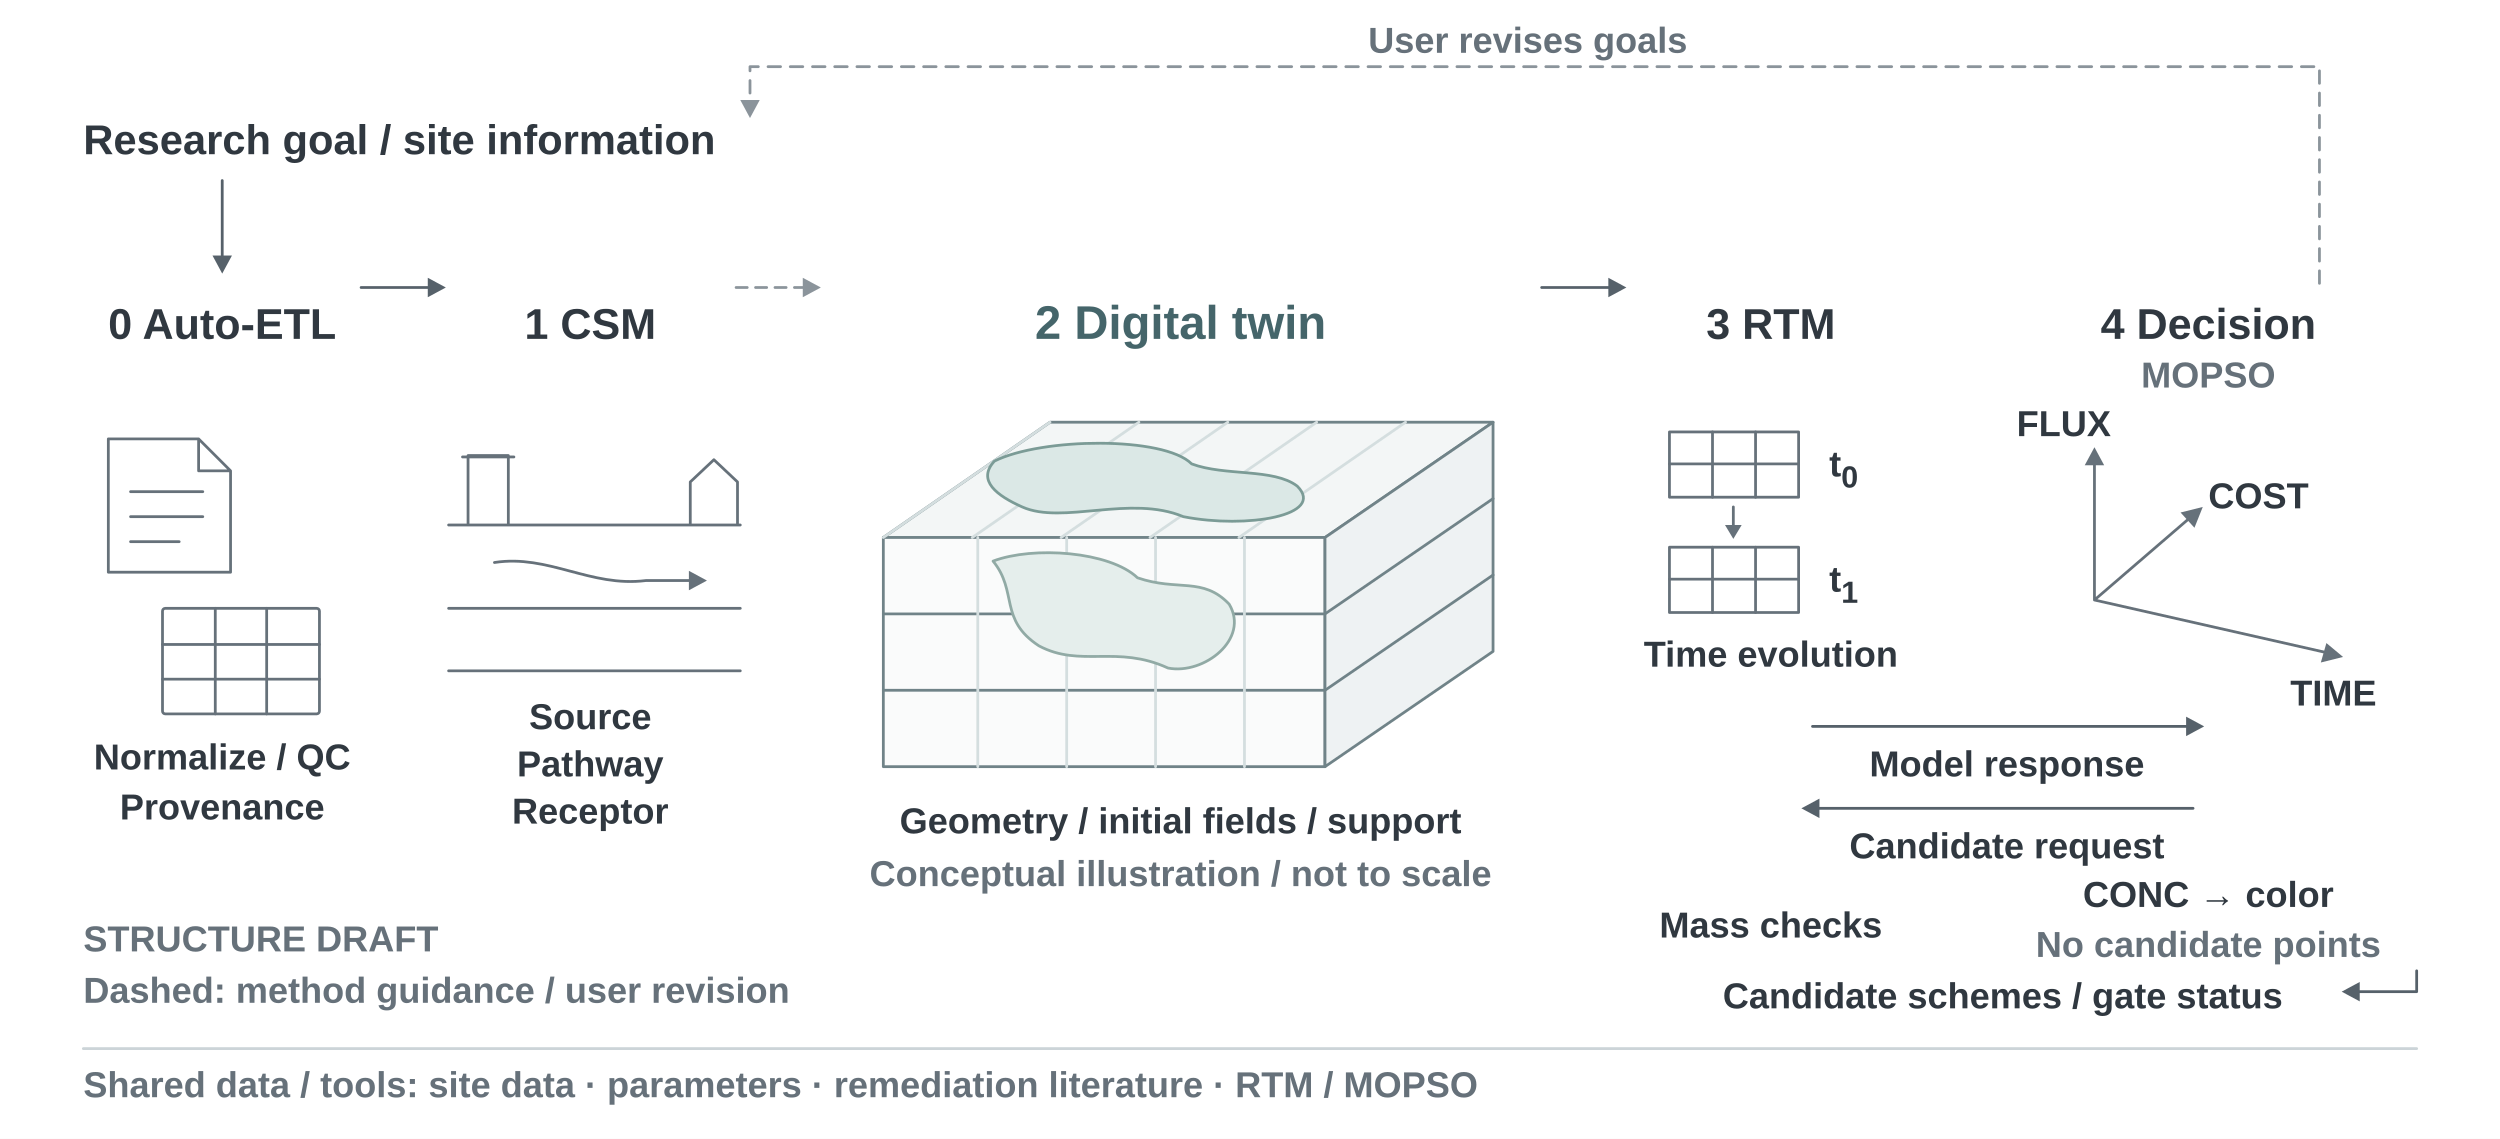
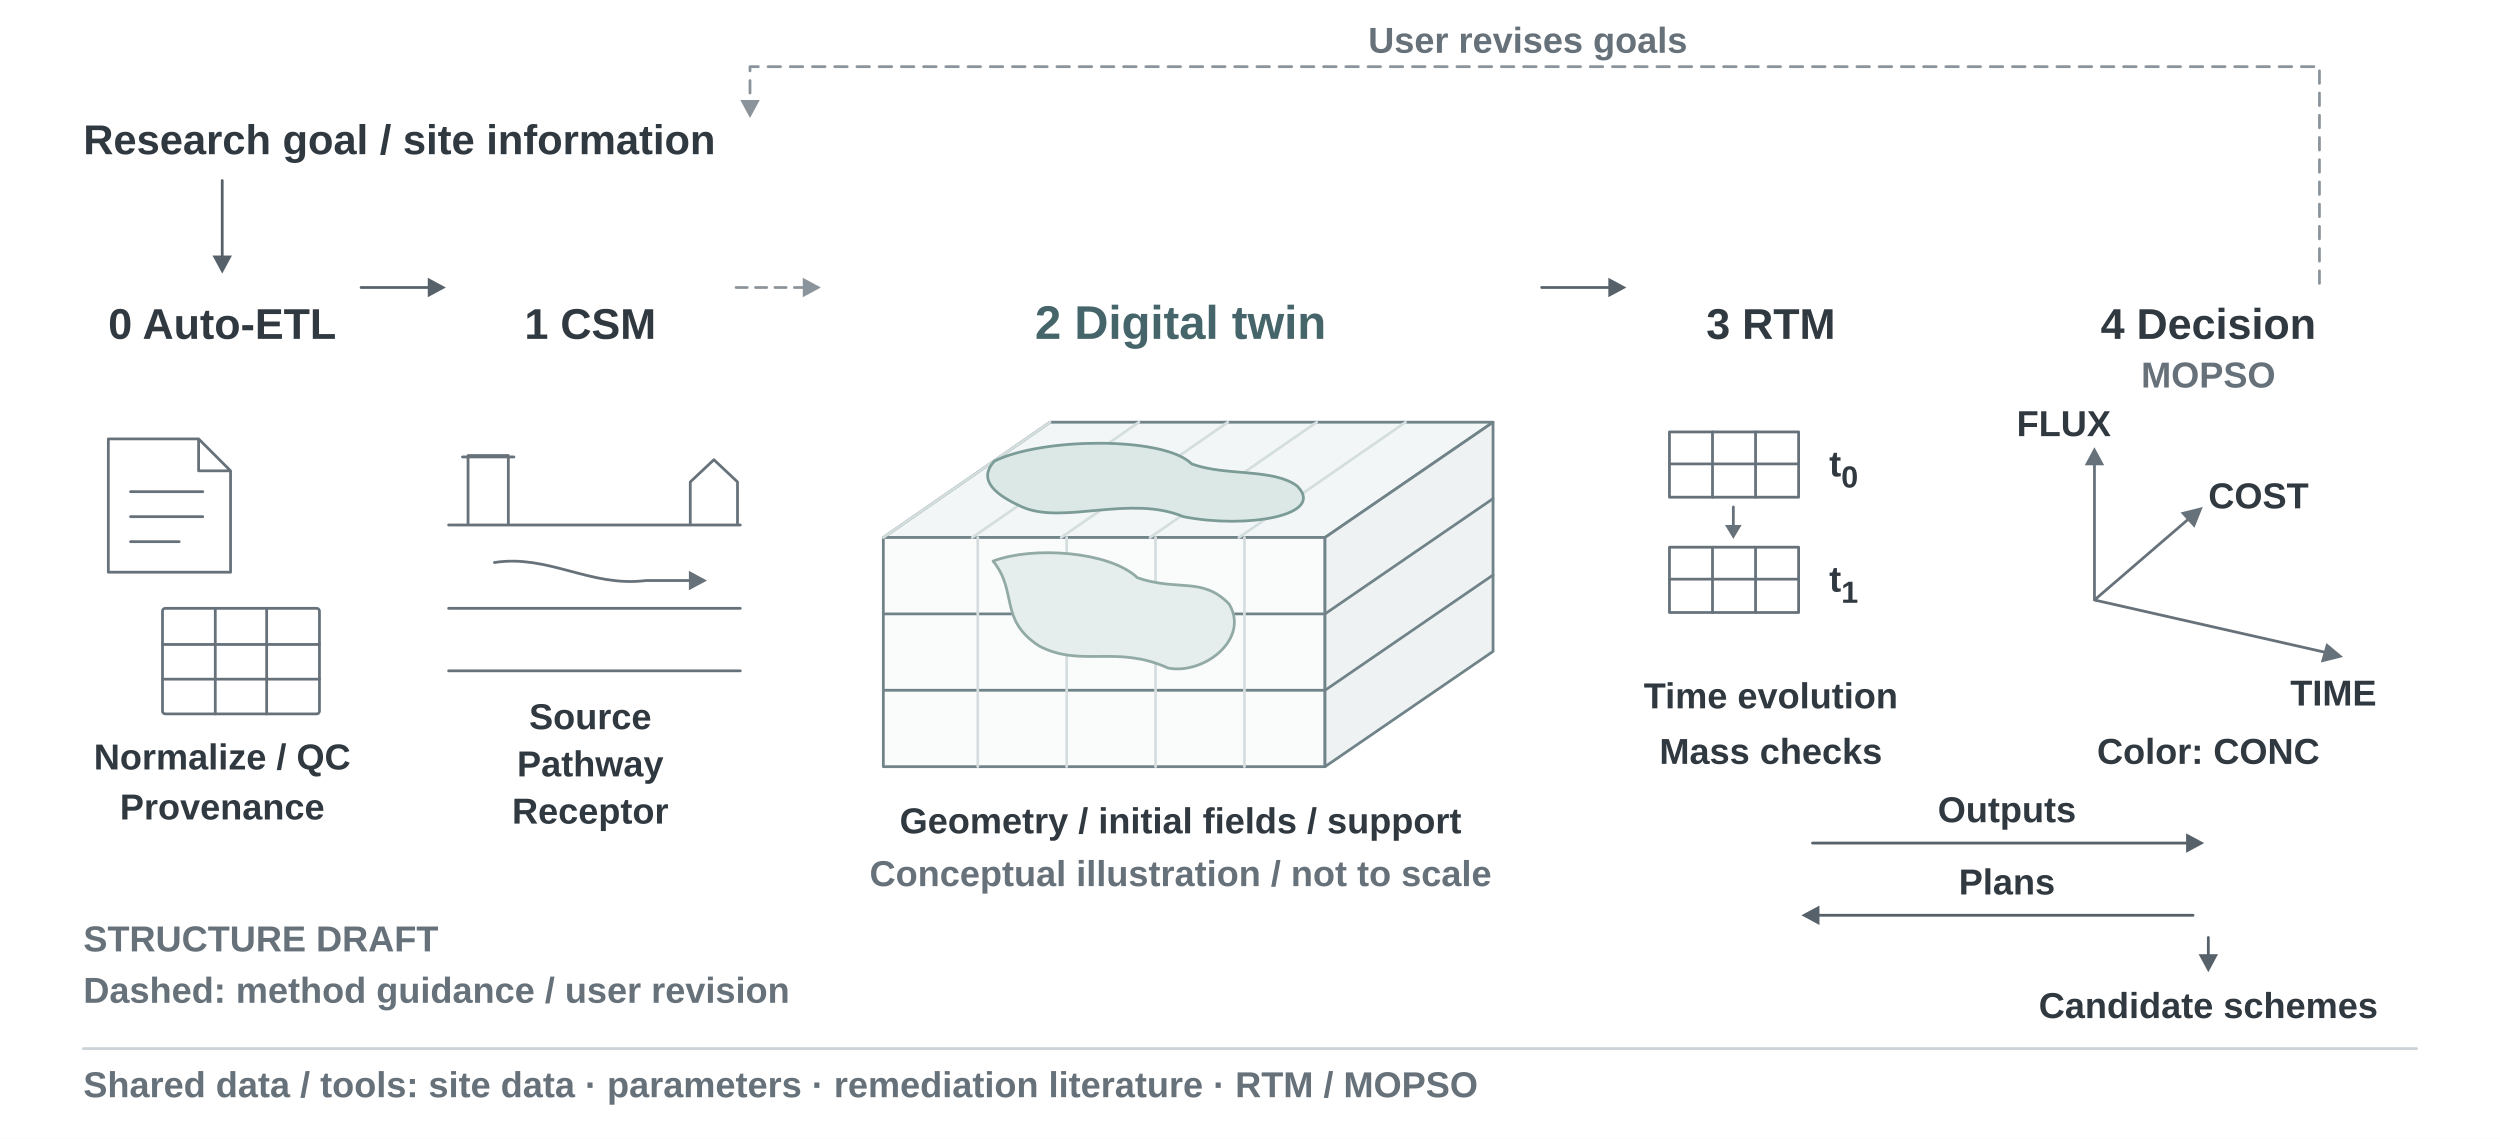
<svg xmlns="http://www.w3.org/2000/svg" width="180mm" height="82mm" viewBox="0 0 1800 820">
  <g id="canvas" font-family="Arial" font-weight="700" font-size="26" fill="#303840" stroke-linejoin="round" stroke-linecap="round">
    <rect width="1800" height="820" fill="white" />
    <g id="research-input" data-role="input">
      <text x="60" y="111" font-size="30">Research goal / site information</text>
      <path d="M160 130 L160 189" fill="none" stroke="#56616a" stroke-width="2" />
      <polygon points="160,197 153,184 167,184" fill="#56616a" />
    </g>
    <g id="user-feedback" data-source="decision" data-target="research-input" data-status="manual" stroke="#8b949b" stroke-width="2" stroke-dasharray="9 7" fill="none">
      <path d="M1670 204 L1670 48 L540 48 L540 77" />
      <polygon points="540,85 533,72 547,72" fill="#8b949b" stroke="none" />
      <text x="1100" y="38" text-anchor="middle" fill="#66717a" stroke="none">User revises goals</text>
    </g>
    <g id="etl" data-role="module" data-width="200">
      <text x="160" y="244" text-anchor="middle" font-size="31">0 Auto-ETL</text>
      <g id="etl-documents" stroke="#66717a" stroke-width="2" fill="none">
        <path d="M78 316 L143 316 L166 339 L166 412 L78 412 Z M143 316 L143 339 L166 339" />
        <path d="M94 354 L146 354 M94 372 L146 372 M94 390 L129 390" />
        <rect x="117" y="438" width="113" height="76" rx="2" fill="white" />
        <path d="M117 464 L230 464 M117 489 L230 489 M155 438 L155 514 M192 438 L192 514" />
      </g>
      <text x="160" y="554" text-anchor="middle">Normalize / QC</text>
      <text x="160" y="590" text-anchor="middle">Provenance</text>
    </g>
    <g id="csm" data-role="module" data-width="210">
      <text x="425" y="244" text-anchor="middle" font-size="31">1 CSM</text>
      <g id="csm-profile" stroke="#66717a" stroke-width="2" fill="none">
        <path d="M323 378 L533 378 M323 438 L533 438 M323 483 L533 483" />
        <path d="M337 377 L337 328 L366 328 L366 377 M333 329 L370 329" />
        <path d="M356 405 C395 399 425 423 465 418 L502 418" />
        <polygon points="509,418 496,411 496,425" fill="#66717a" stroke="none" />
        <path d="M497 377 L497 347 L514 331 L531 347 L531 377" />
      </g>
      <text x="425" y="525" text-anchor="middle">Source</text>
      <text x="425" y="559" text-anchor="middle">Pathway</text>
      <text x="425" y="593" text-anchor="middle">Receptor</text>
    </g>
    <g id="twin" data-role="module" data-width="520">
      <text x="850" y="244" text-anchor="middle" font-size="34" fill="#45656a">2 Digital twin</text>
      <g id="conceptual-soil-block" stroke="#708388" stroke-width="2" fill="none">
        <path d="M636 387 L954 387 L1075 304 L756 304 Z" fill="#f3f6f6" />
        <path d="M636 387 L954 387 L954 552 L636 552 Z" fill="#fafbfb" />
        <path d="M954 387 L1075 304 L1075 469 L954 552 Z" fill="#eef2f3" />
        <path d="M636 442 L954 442 L1075 359 M636 497 L954 497 L1075 414" />
        <path d="M704 387 L704 552 M768 387 L768 552 M832 387 L832 552 M896 387 L896 552" stroke="#d4dedf" />
        <path d="M756 304 L636 387 M820 304 L700 387 M884 304 L764 387 M948 304 L828 387 M1012 304 L892 387" stroke="#d4dedf" />
        <path d="M716 332 C750 315 838 314 858 334 C882 343 917 337 934 350 C955 371 898 381 852 372 C814 356 765 378 736 365 C718 357 703 346 716 332 Z" fill="#dbe8e6" stroke="#7b9b96" />
        <path d="M715 404 C744 393 799 397 819 416 C848 426 866 415 885 435 C900 460 867 486 841 481 C804 464 778 481 748 465 C719 446 733 426 715 404 Z" fill="#e5eeec" stroke="#91aaa5" />
      </g>
      <text x="850" y="600" text-anchor="middle">Geometry / initial fields / support</text>
      <text x="850" y="638" text-anchor="middle" fill="#66717a">Conceptual illustration / not to scale</text>
    </g>
    <g id="rtm" data-role="module" data-width="210">
      <text x="1275" y="244" text-anchor="middle" font-size="31">3 RTM</text>
      <g id="rtm-time-states" stroke="#66717a" stroke-width="2" fill="none">
        <rect x="1202" y="311" width="93" height="47" />
        <path d="M1233 311 L1233 358 M1264 311 L1264 358 M1202 334 L1295 334" />
        <rect x="1202" y="394" width="93" height="47" />
        <path d="M1233 394 L1233 441 M1264 394 L1264 441 M1202 417 L1295 417" />
        <path d="M1248 365 L1248 382" />
        <polygon points="1248,388 1242,378 1254,378" fill="#66717a" stroke="none" />
      </g>
      <text id="rtm-time-0" x="1317" y="343" data-time-index="0">t<tspan font-size="22" dy="8">0</tspan>
      </text>
      <text id="rtm-time-1" x="1317" y="426" data-time-index="1">t<tspan font-size="22" dy="8">1</tspan>
      </text>
-       <text x="1275" y="480" text-anchor="middle">Time evolution</text>
-       <text x="1275" y="675" text-anchor="middle">Mass checks</text>
+       <text id="rtm-summary-time" x="1275" y="510" text-anchor="middle">Time evolution</text>
+       <text id="rtm-summary-mass" x="1275" y="550" text-anchor="middle">Mass checks</text>
    </g>
    <g id="decision" data-role="module" data-width="300">
      <text x="1590" y="244" text-anchor="middle" font-size="31">4 Decision</text>
      <text x="1590" y="279" text-anchor="middle" fill="#66717a">MOPSO</text>
      <g id="decision-axes" data-state="empty-placeholder" stroke="#66717a" stroke-width="2" fill="none">
        <path d="M1508 432 L1680 471 M1508 432 L1580 370 M1508 432 L1508 329" />
        <polygon points="1687,473 1675,463 1671,477" fill="#66717a" stroke="none" />
        <polygon points="1586,365 1570,369 1580,380" fill="#66717a" stroke="none" />
        <polygon points="1508,322 1501,335 1515,335" fill="#66717a" stroke="none" />
        <text x="1649" y="508" fill="#303840" stroke="none">TIME</text>
        <text x="1590" y="366" fill="#303840" stroke="none">COST</text>
        <text x="1452" y="314" fill="#303840" stroke="none">FLUX</text>
      </g>
-       <text x="1590" y="653" text-anchor="middle">CONC → color</text>
-       <text x="1590" y="689" text-anchor="middle" fill="#66717a">No candidate points</text>
+       <text id="decision-color-key" x="1590" y="550" text-anchor="middle">Color: CONC</text>
    </g>
    <g id="etl-to-csm" data-source="etl" data-target="csm" stroke="#56616a" stroke-width="2" fill="none">
      <path d="M260 207 L313 207" />
      <polygon points="321,207 308,200 308,214" fill="#56616a" stroke="none" />
    </g>
    <g id="csm-to-twin" data-source="csm" data-target="twin" data-status="method-guidance" stroke="#8b949b" stroke-width="2" stroke-dasharray="8 6" fill="none">
      <path d="M530 207 L583 207" />
      <polygon points="591,207 578,200 578,214" fill="#8b949b" stroke="none" />
    </g>
    <g id="twin-to-rtm" data-source="twin" data-target="rtm" stroke="#56616a" stroke-width="2" fill="none">
      <path d="M1110 207 L1163 207" />
      <polygon points="1171,207 1158,200 1158,214" fill="#56616a" stroke="none" />
    </g>
    <g id="rtm-to-decision" data-source="rtm" data-target="decision" stroke="#56616a" stroke-width="2" fill="none">
-       <path d="M1305 523 L1579 523" />
-       <polygon points="1587,523 1574,516 1574,530" fill="#56616a" stroke="none" />
-       <text x="1445" y="559" text-anchor="middle" fill="#303840" stroke="none">Model response</text>
+       <path d="M1305 607 L1579 607" />
+       <polygon points="1587,607 1574,600 1574,614" fill="#56616a" stroke="none" />
+       <text id="model-response-label" x="1445" y="592" text-anchor="middle" fill="#303840" stroke="none">Outputs</text>
    </g>
    <g id="decision-to-rtm" data-source="decision" data-target="rtm" stroke="#56616a" stroke-width="2" fill="none">
-       <path d="M1579 582 L1305 582" />
-       <polygon points="1297,582 1310,575 1310,589" fill="#56616a" stroke="none" />
-       <text x="1445" y="618" text-anchor="middle" fill="#303840" stroke="none">Candidate request</text>
+       <path d="M1579 659 L1305 659" />
+       <polygon points="1297,659 1310,652 1310,666" fill="#56616a" stroke="none" />
+       <text id="candidate-request-label" x="1445" y="644" text-anchor="middle" fill="#303840" stroke="none">Plans</text>
    </g>
    <g id="decision-output" data-role="output" data-source="decision" data-target="output">
-       <path d="M1740 699 L1740 714 L1694 714" stroke="#56616a" stroke-width="2" fill="none" />
-       <polygon points="1686,714 1699,707 1699,721" fill="#56616a" />
-       <text x="1442" y="726" text-anchor="middle">Candidate schemes / gate status</text>
+       <path d="M1590 675 L1590 692" stroke="#56616a" stroke-width="2" fill="none" />
+       <polygon points="1590,700 1583,687 1597,687" fill="#56616a" />
+       <text id="candidate-schemes-label" x="1590" y="733" text-anchor="middle">Candidate schemes</text>
    </g>
    <g id="shared-resources" data-role="resources">
      <path d="M60 755 L1740 755" stroke="#ccd4d8" stroke-width="2" />
      <text x="60" y="790" fill="#66717a">Shared data / tools: site data · parameters · remediation literature · RTM / MOPSO</text>
    </g>
    <text id="draft-label" x="60" y="685" fill="#66717a">STRUCTURE DRAFT</text>
    <text id="guidance-key" x="60" y="722" fill="#66717a">Dashed: method guidance / user revision</text>
  </g>
</svg>
